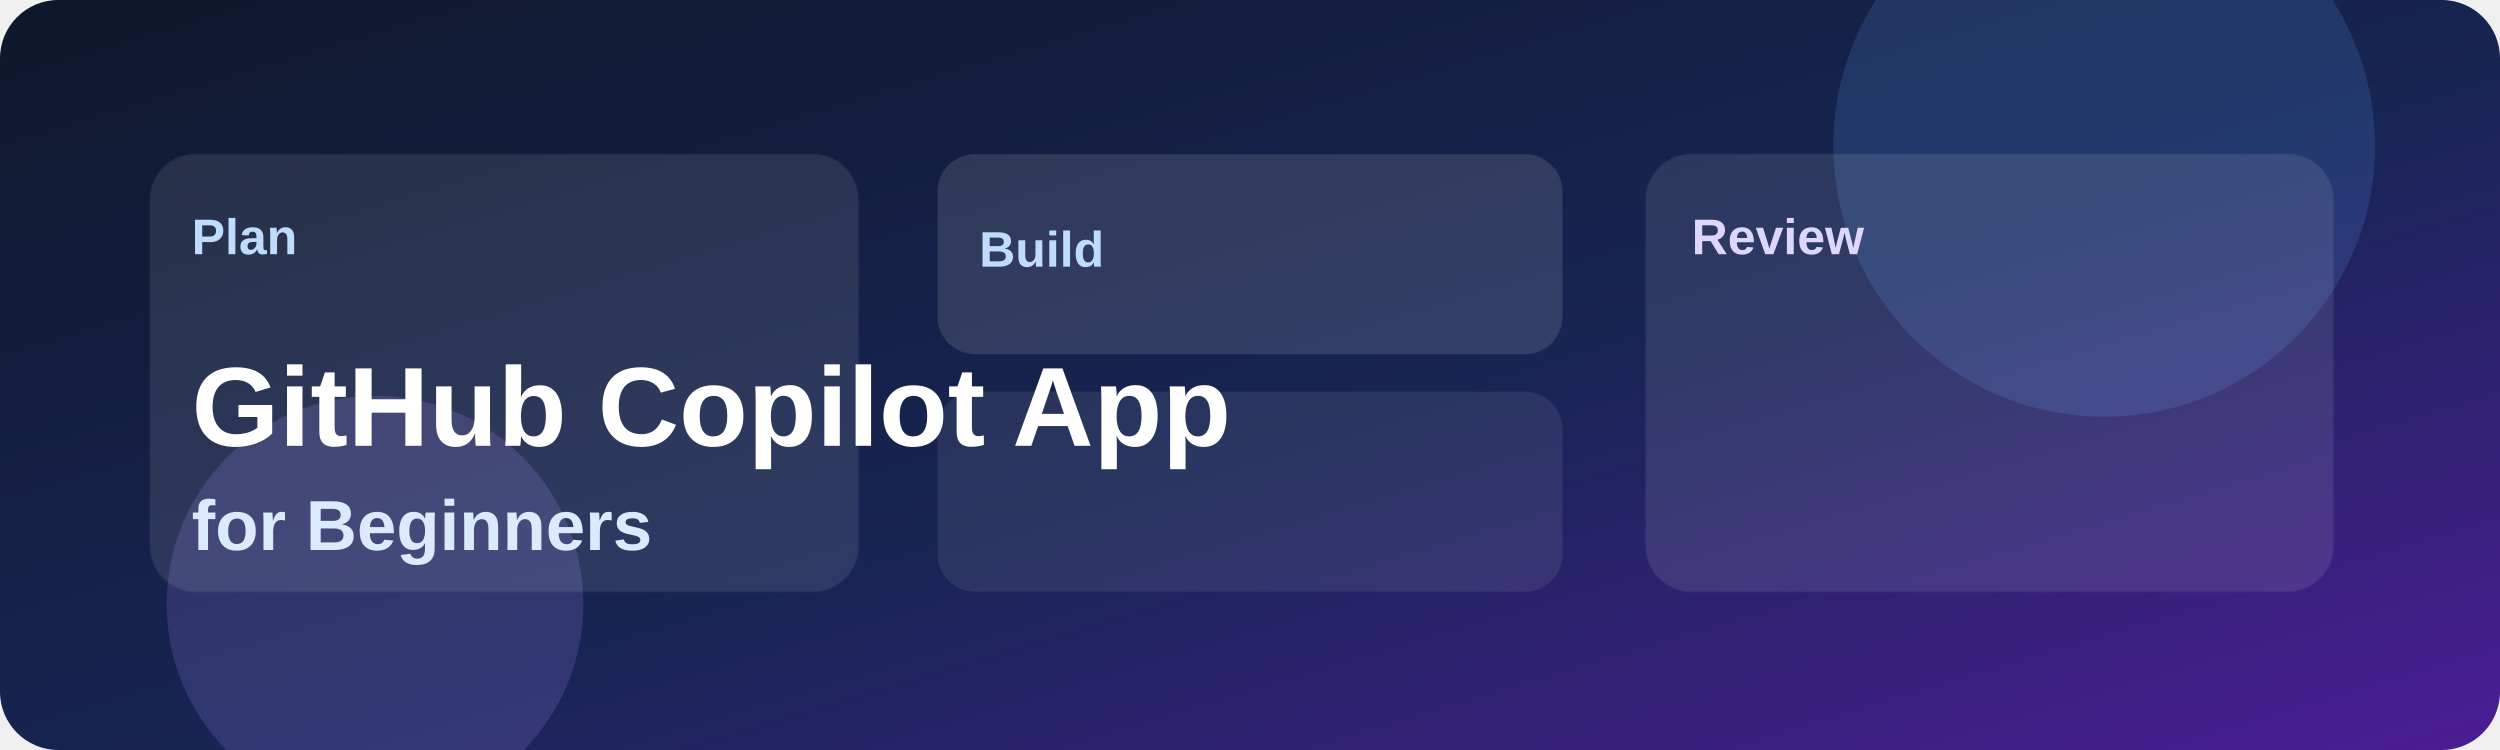
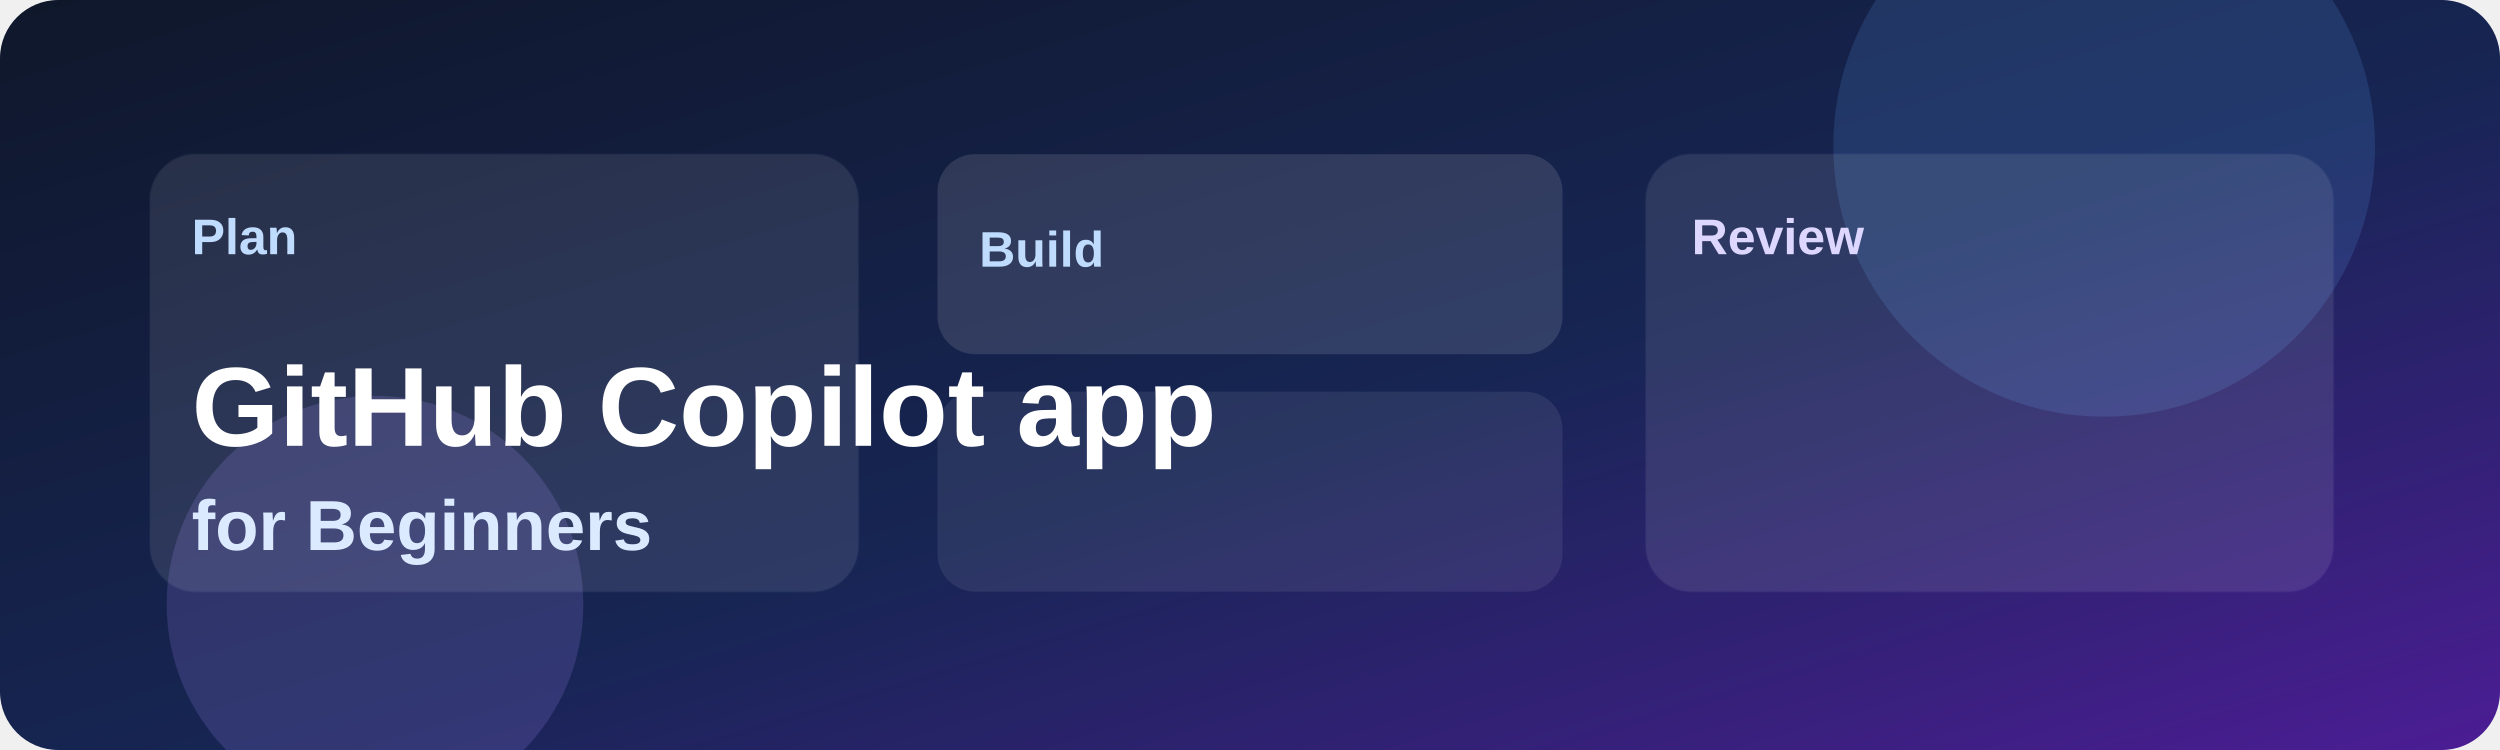
<svg xmlns="http://www.w3.org/2000/svg" width="1200" height="360" viewBox="0 0 1200 360" role="img" aria-labelledby="title desc">
  <defs>
    <linearGradient id="bg" x1="0" x2="1" y1="0" y2="1">
      <stop offset="0" stop-color="#0f172a" />
      <stop offset="0.55" stop-color="#172554" />
      <stop offset="1" stop-color="#4c1d95" />
    </linearGradient>
  </defs>
  <rect width="1200" height="360" rx="28" fill="url(#bg)" />
  <circle cx="1010" cy="70" r="130" fill="#60a5fa" opacity="0.16" />
  <circle cx="180" cy="290" r="100" fill="#a78bfa" opacity="0.18" />
  <rect x="72" y="74" width="340" height="210" rx="22" fill="#ffffff" opacity="0.10" stroke="#bfdbfe" stroke-opacity="0.35" />
  <rect x="450" y="74" width="300" height="96" rx="18" fill="#ffffff" opacity="0.12" />
  <rect x="450" y="188" width="300" height="96" rx="18" fill="#ffffff" opacity="0.08" />
  <rect x="790" y="74" width="330" height="210" rx="22" fill="#ffffff" opacity="0.10" stroke="#ddd6fe" stroke-opacity="0.35" />
  <text x="92" y="122" fill="#bfdbfe" font-family="Arial, sans-serif" font-size="24" font-weight="700">Plan</text>
  <text x="470" y="128" fill="#bfdbfe" font-family="Arial, sans-serif" font-size="24" font-weight="700">Build</text>
  <text x="812" y="122" fill="#ddd6fe" font-family="Arial, sans-serif" font-size="24" font-weight="700">Review</text>
-   <text x="92" y="214" fill="#ffffff" font-family="Arial, sans-serif" font-size="54" font-weight="800">GitHub Copilot App</text>
+   <text x="92" y="214" fill="#ffffff" font-family="Arial, sans-serif" font-size="54" font-weight="800">GitHub Copilot app</text>
  <text x="92" y="264" fill="#dbeafe" font-family="Arial, sans-serif" font-size="34" font-weight="600">for Beginners</text>
</svg>
